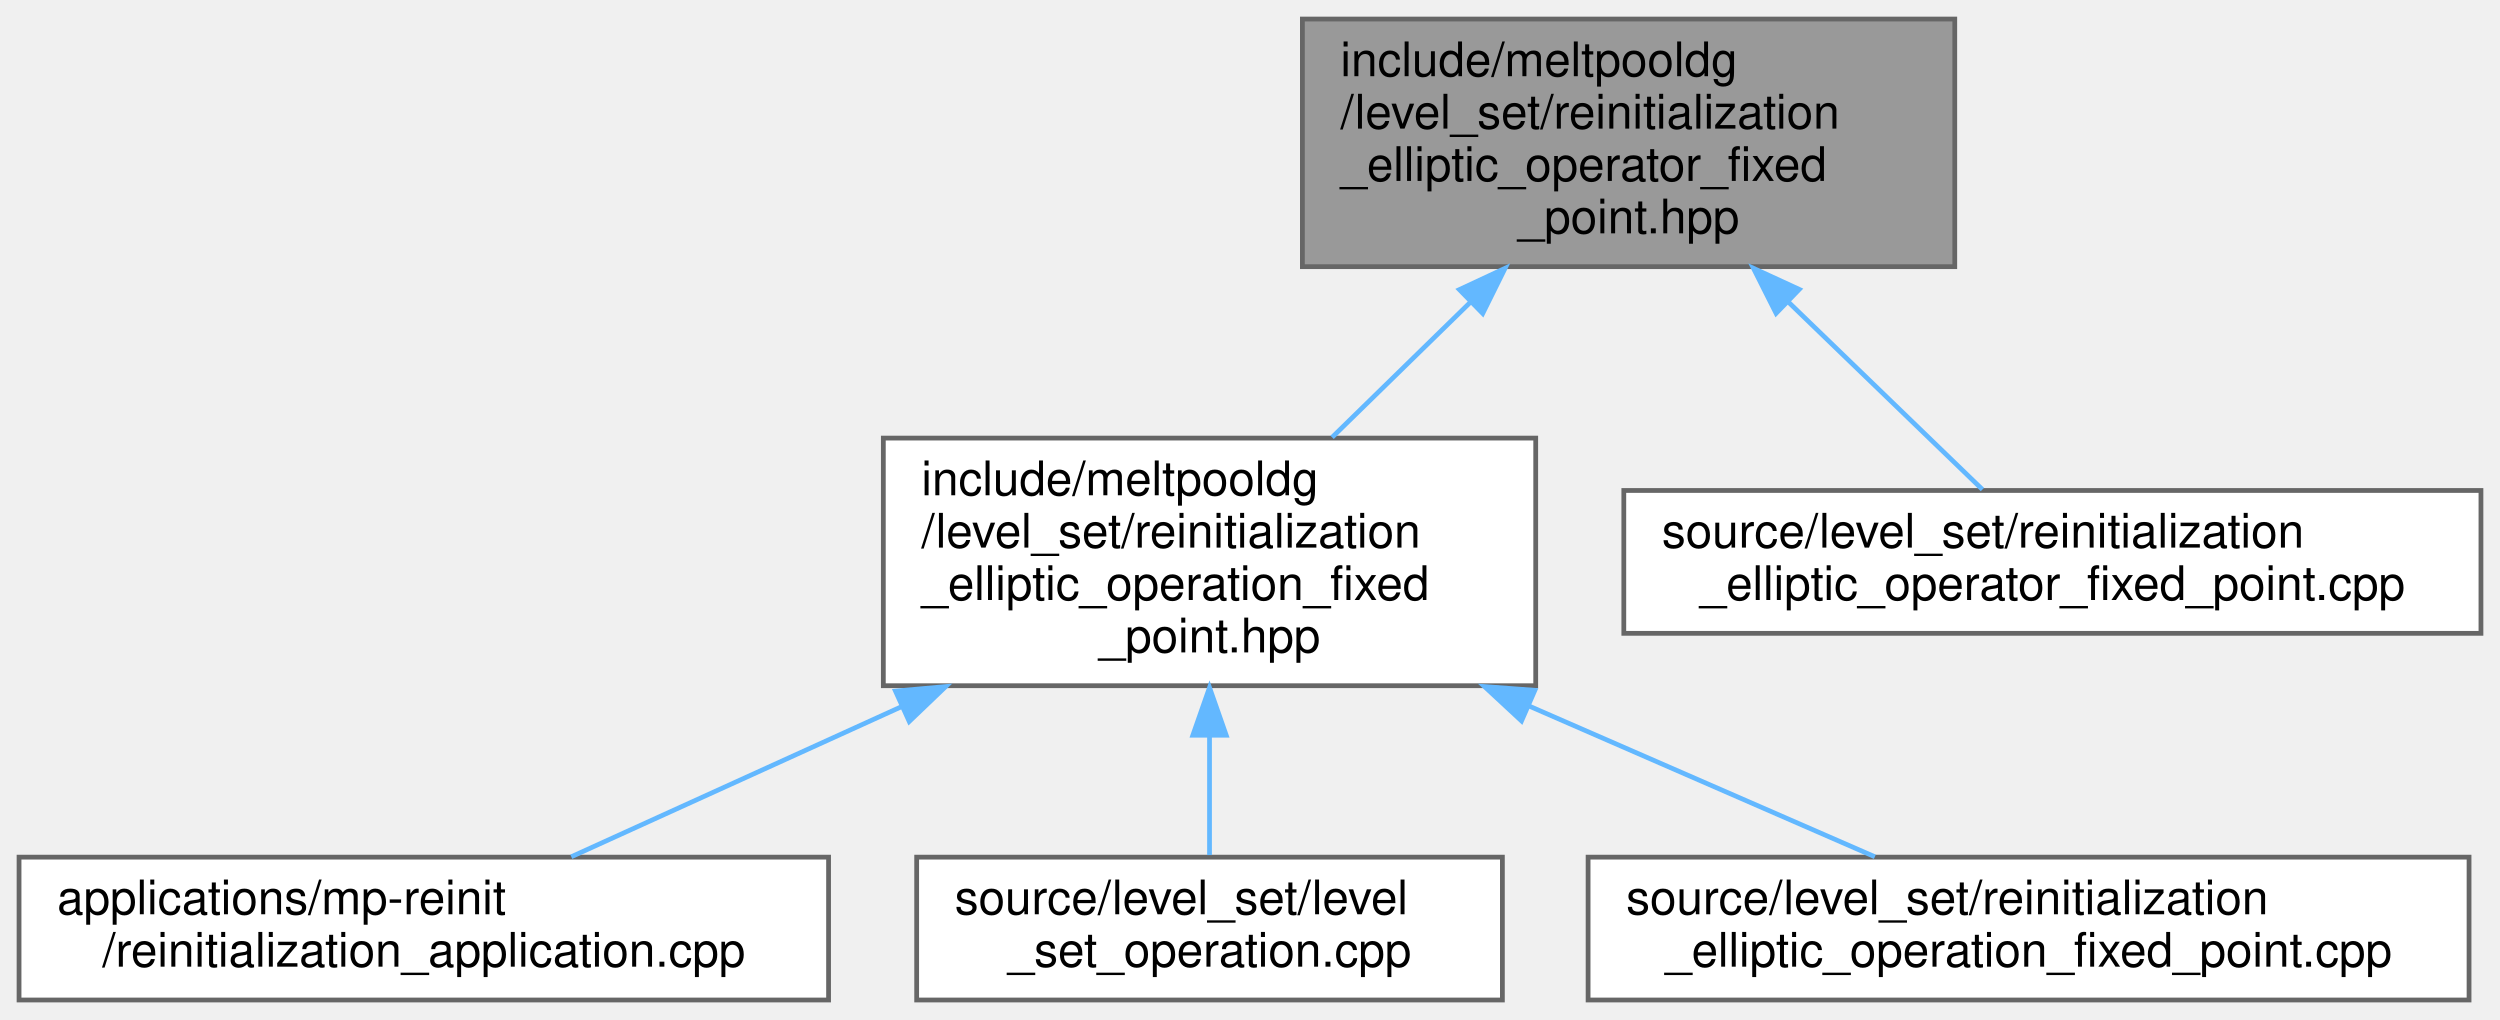
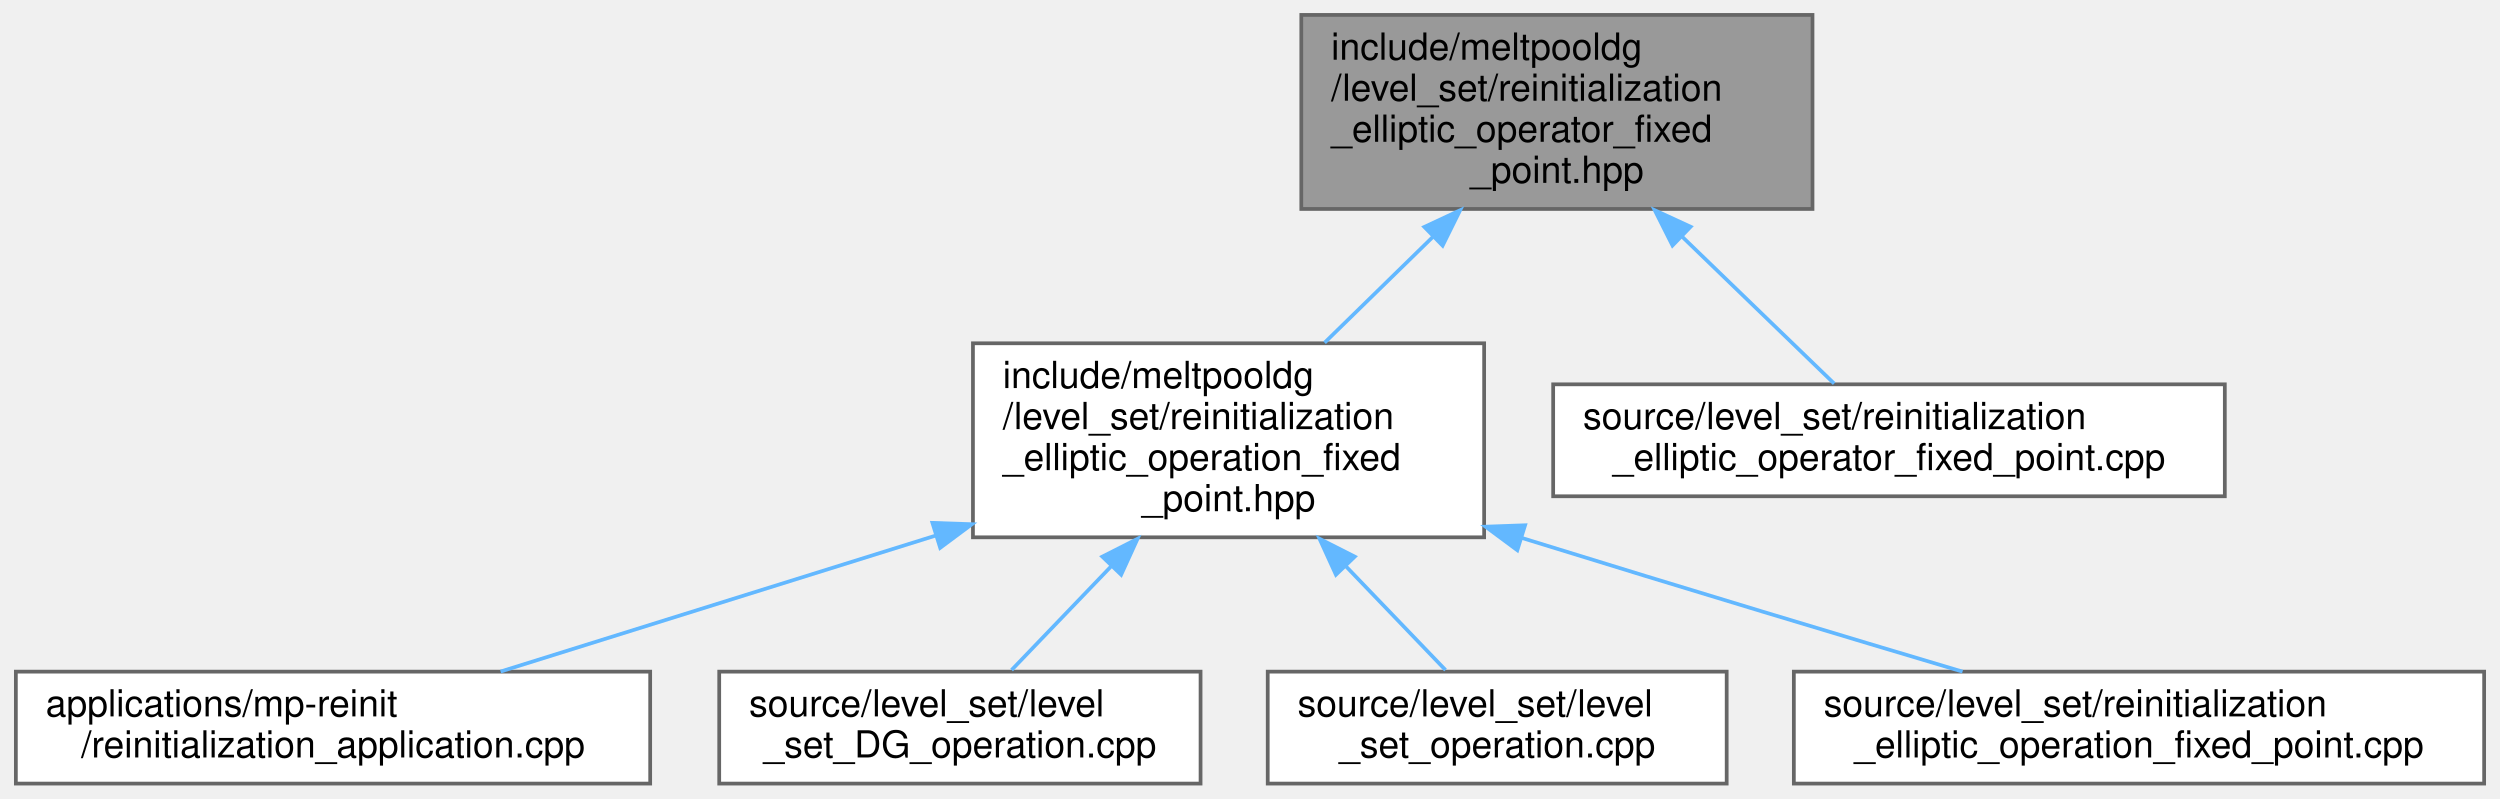
- <svg xmlns="http://www.w3.org/2000/svg" xmlns:xlink="http://www.w3.org/1999/xlink" width="525pt" height="214pt" viewBox="0.00 0.00 525.00 214.00">
+ <svg xmlns="http://www.w3.org/2000/svg" xmlns:xlink="http://www.w3.org/1999/xlink" width="670pt" height="214pt" viewBox="0.00 0.00 669.50 214.00">
  <g id="graph0" class="graph" transform="scale(1 1) rotate(0) translate(4 210)">
    <g id="Node000001" class="node">
      <g id="a_Node000001">
        <a xlink:title=" ">
-           <polygon fill="#999999" stroke="#666666" points="406.5,-206 269.5,-206 269.5,-154 406.5,-154 406.5,-206" />
-           <text text-anchor="start" x="277.5" y="-194" font-family="Helvetica,sans-Serif" font-size="10.00">include/meltpooldg</text>
-           <text text-anchor="start" x="277.5" y="-183" font-family="Helvetica,sans-Serif" font-size="10.00">/level_set/reinitialization</text>
-           <text text-anchor="start" x="277.5" y="-172" font-family="Helvetica,sans-Serif" font-size="10.00">_elliptic_operator_fixed</text>
-           <text text-anchor="middle" x="338" y="-161" font-family="Helvetica,sans-Serif" font-size="10.00">_point.hpp</text>
+           <polygon fill="#999999" stroke="#666666" points="481.5,-206 344.5,-206 344.5,-154 481.5,-154 481.5,-206" />
+           <text text-anchor="start" x="352.5" y="-194" font-family="Helvetica,sans-Serif" font-size="10.00">include/meltpooldg</text>
+           <text text-anchor="start" x="352.5" y="-183" font-family="Helvetica,sans-Serif" font-size="10.00">/level_set/reinitialization</text>
+           <text text-anchor="start" x="352.5" y="-172" font-family="Helvetica,sans-Serif" font-size="10.00">_elliptic_operator_fixed</text>
+           <text text-anchor="middle" x="413" y="-161" font-family="Helvetica,sans-Serif" font-size="10.00">_point.hpp</text>
        </a>
      </g>
    </g>
    <g id="Node000002" class="node">
      <g id="a_Node000002">
        <a xlink:href="reinitialization__elliptic__operation__fixed__point_8hpp.html" target="_top" xlink:title=" ">
-           <polygon fill="white" stroke="#666666" points="318.5,-118 181.5,-118 181.5,-66 318.5,-66 318.5,-118" />
-           <text text-anchor="start" x="189.5" y="-106" font-family="Helvetica,sans-Serif" font-size="10.00">include/meltpooldg</text>
-           <text text-anchor="start" x="189.5" y="-95" font-family="Helvetica,sans-Serif" font-size="10.00">/level_set/reinitialization</text>
-           <text text-anchor="start" x="189.5" y="-84" font-family="Helvetica,sans-Serif" font-size="10.00">_elliptic_operation_fixed</text>
-           <text text-anchor="middle" x="250" y="-73" font-family="Helvetica,sans-Serif" font-size="10.00">_point.hpp</text>
+           <polygon fill="white" stroke="#666666" points="393.5,-118 256.5,-118 256.5,-66 393.5,-66 393.5,-118" />
+           <text text-anchor="start" x="264.5" y="-106" font-family="Helvetica,sans-Serif" font-size="10.00">include/meltpooldg</text>
+           <text text-anchor="start" x="264.5" y="-95" font-family="Helvetica,sans-Serif" font-size="10.00">/level_set/reinitialization</text>
+           <text text-anchor="start" x="264.5" y="-84" font-family="Helvetica,sans-Serif" font-size="10.00">_elliptic_operation_fixed</text>
+           <text text-anchor="middle" x="325" y="-73" font-family="Helvetica,sans-Serif" font-size="10.00">_point.hpp</text>
        </a>
      </g>
    </g>
    <g id="edge1_Node000001_Node000002" class="edge">
      <g id="a_edge1_Node000001_Node000002">
        <a xlink:title=" ">
-           <path fill="none" stroke="#63b8ff" d="M304.88,-146.63C295.24,-137.21 284.86,-127.06 275.74,-118.16" />
-           <polygon fill="#63b8ff" stroke="#63b8ff" points="302.47,-149.18 312.07,-153.66 307.37,-144.17 302.47,-149.18" />
+           <path fill="none" stroke="#63b8ff" d="M379.88,-146.63C370.24,-137.21 359.86,-127.06 350.74,-118.16" />
+           <polygon fill="#63b8ff" stroke="#63b8ff" points="377.47,-149.18 387.07,-153.66 382.37,-144.17 377.47,-149.18" />
        </a>
      </g>
    </g>
-     <g id="Node000006" class="node">
-       <g id="a_Node000006">
+     <g id="Node000007" class="node">
+       <g id="a_Node000007">
        <a xlink:href="reinitialization__elliptic__operator__fixed__point_8cpp.html" target="_top" xlink:title=" ">
-           <polygon fill="white" stroke="#666666" points="517,-107 337,-107 337,-77 517,-77 517,-107" />
-           <text text-anchor="start" x="345" y="-95" font-family="Helvetica,sans-Serif" font-size="10.00">source/level_set/reinitialization</text>
-           <text text-anchor="middle" x="427" y="-84" font-family="Helvetica,sans-Serif" font-size="10.00">_elliptic_operator_fixed_point.cpp</text>
+           <polygon fill="white" stroke="#666666" points="592,-107 412,-107 412,-77 592,-77 592,-107" />
+           <text text-anchor="start" x="420" y="-95" font-family="Helvetica,sans-Serif" font-size="10.00">source/level_set/reinitialization</text>
+           <text text-anchor="middle" x="502" y="-84" font-family="Helvetica,sans-Serif" font-size="10.00">_elliptic_operator_fixed_point.cpp</text>
        </a>
      </g>
    </g>
-     <g id="edge5_Node000001_Node000006" class="edge">
-       <g id="a_edge5_Node000001_Node000006">
+     <g id="edge6_Node000001_Node000007" class="edge">
+       <g id="a_edge6_Node000001_Node000007">
        <a xlink:title=" ">
-           <path fill="none" stroke="#63b8ff" d="M371.42,-146.71C385.52,-133.08 401.21,-117.92 412.31,-107.2" />
-           <polygon fill="#63b8ff" stroke="#63b8ff" points="368.98,-144.2 364.22,-153.66 373.84,-149.23 368.98,-144.2" />
+           <path fill="none" stroke="#63b8ff" d="M446.42,-146.71C460.52,-133.08 476.21,-117.92 487.31,-107.2" />
+           <polygon fill="#63b8ff" stroke="#63b8ff" points="443.98,-144.2 439.22,-153.66 448.84,-149.23 443.98,-144.2" />
        </a>
      </g>
    </g>
    <g id="Node000003" class="node">
      <g id="a_Node000003">
        <a xlink:href="reinitialization__application_8cpp.html" target="_top" xlink:title=" ">
          <polygon fill="white" stroke="#666666" points="170,-30 0,-30 0,0 170,0 170,-30" />
          <text text-anchor="start" x="8" y="-18" font-family="Helvetica,sans-Serif" font-size="10.00">applications/mp-reinit</text>
          <text text-anchor="middle" x="85" y="-7" font-family="Helvetica,sans-Serif" font-size="10.00">/reinitialization_application.cpp</text>
        </a>
      </g>
    </g>
    <g id="edge2_Node000002_Node000003" class="edge">
      <g id="a_edge2_Node000002_Node000003">
        <a xlink:title=" ">
-           <path fill="none" stroke="#63b8ff" d="M185.23,-61.56C161.39,-50.72 135.47,-38.94 115.97,-30.08" />
-           <polygon fill="#63b8ff" stroke="#63b8ff" points="184.05,-64.87 194.6,-65.82 186.94,-58.49 184.05,-64.87" />
+           <path fill="none" stroke="#63b8ff" d="M246.55,-66.48C207.89,-54.4 162.66,-40.27 129.91,-30.03" />
+           <polygon fill="#63b8ff" stroke="#63b8ff" points="245.64,-69.87 256.23,-69.51 247.72,-63.18 245.64,-69.87" />
        </a>
      </g>
    </g>
    <g id="Node000004" class="node">
      <g id="a_Node000004">
-         <a xlink:href="level__set__operation_8cpp.html" target="_top" xlink:title=" ">
-           <polygon fill="white" stroke="#666666" points="311.5,-30 188.5,-30 188.5,0 311.5,0 311.5,-30" />
+         <a xlink:href="level__set__DG__operation_8cpp.html" target="_top" xlink:title=" ">
+           <polygon fill="white" stroke="#666666" points="317.5,-30 188.5,-30 188.5,0 317.5,0 317.5,-30" />
          <text text-anchor="start" x="196.5" y="-18" font-family="Helvetica,sans-Serif" font-size="10.00">source/level_set/level</text>
-           <text text-anchor="middle" x="250" y="-7" font-family="Helvetica,sans-Serif" font-size="10.00">_set_operation.cpp</text>
+           <text text-anchor="middle" x="253" y="-7" font-family="Helvetica,sans-Serif" font-size="10.00">_set_DG_operation.cpp</text>
        </a>
      </g>
    </g>
    <g id="edge3_Node000002_Node000004" class="edge">
      <g id="a_edge3_Node000002_Node000004">
        <a xlink:title=" ">
-           <path fill="none" stroke="#63b8ff" d="M250,-55.41C250,-46.57 250,-37.58 250,-30.43" />
-           <polygon fill="#63b8ff" stroke="#63b8ff" points="246.5,-55.61 250,-65.61 253.5,-55.61 246.5,-55.61" />
+           <path fill="none" stroke="#63b8ff" d="M293.6,-58.29C284.24,-48.54 274.46,-38.36 266.85,-30.43" />
+           <polygon fill="#63b8ff" stroke="#63b8ff" points="291.17,-60.82 300.62,-65.61 296.22,-55.97 291.17,-60.82" />
        </a>
      </g>
    </g>
    <g id="Node000005" class="node">
      <g id="a_Node000005">
-         <a xlink:href="reinitialization__elliptic__operation__fixed__point_8cpp.html" target="_top" xlink:title=" ">
-           <polygon fill="white" stroke="#666666" points="514.5,-30 329.5,-30 329.5,0 514.5,0 514.5,-30" />
-           <text text-anchor="start" x="337.5" y="-18" font-family="Helvetica,sans-Serif" font-size="10.00">source/level_set/reinitialization</text>
-           <text text-anchor="middle" x="422" y="-7" font-family="Helvetica,sans-Serif" font-size="10.00">_elliptic_operation_fixed_point.cpp</text>
+         <a xlink:href="level__set__operation_8cpp.html" target="_top" xlink:title=" ">
+           <polygon fill="white" stroke="#666666" points="458.5,-30 335.5,-30 335.5,0 458.5,0 458.5,-30" />
+           <text text-anchor="start" x="343.5" y="-18" font-family="Helvetica,sans-Serif" font-size="10.00">source/level_set/level</text>
+           <text text-anchor="middle" x="397" y="-7" font-family="Helvetica,sans-Serif" font-size="10.00">_set_operation.cpp</text>
        </a>
      </g>
    </g>
    <g id="edge4_Node000002_Node000005" class="edge">
      <g id="a_edge4_Node000002_Node000005">
        <a xlink:title=" ">
-           <path fill="none" stroke="#63b8ff" d="M317.18,-61.7C342.13,-50.83 369.29,-38.98 389.72,-30.08" />
-           <polygon fill="#63b8ff" stroke="#63b8ff" points="315.52,-58.61 307.75,-65.82 318.32,-65.03 315.52,-58.61" />
+           <path fill="none" stroke="#63b8ff" d="M356.4,-58.29C365.76,-48.54 375.54,-38.36 383.15,-30.43" />
+           <polygon fill="#63b8ff" stroke="#63b8ff" points="353.78,-55.97 349.38,-65.61 358.83,-60.82 353.78,-55.97" />
+         </a>
+       </g>
+     </g>
+     <g id="Node000006" class="node">
+       <g id="a_Node000006">
+         <a xlink:href="reinitialization__elliptic__operation__fixed__point_8cpp.html" target="_top" xlink:title=" ">
+           <polygon fill="white" stroke="#666666" points="661.5,-30 476.5,-30 476.5,0 661.5,0 661.5,-30" />
+           <text text-anchor="start" x="484.5" y="-18" font-family="Helvetica,sans-Serif" font-size="10.00">source/level_set/reinitialization</text>
+           <text text-anchor="middle" x="569" y="-7" font-family="Helvetica,sans-Serif" font-size="10.00">_elliptic_operation_fixed_point.cpp</text>
+         </a>
+       </g>
+     </g>
+     <g id="edge5_Node000002_Node000006" class="edge">
+       <g id="a_edge5_Node000002_Node000006">
+         <a xlink:title=" ">
+           <path fill="none" stroke="#63b8ff" d="M403.61,-65.83C448.94,-51.78 490.67,-39.25 521.71,-30" />
+           <polygon fill="#63b8ff" stroke="#63b8ff" points="402.39,-62.54 393.88,-68.85 404.47,-69.23 402.39,-62.54" />
        </a>
      </g>
    </g>
  </g>
</svg>
